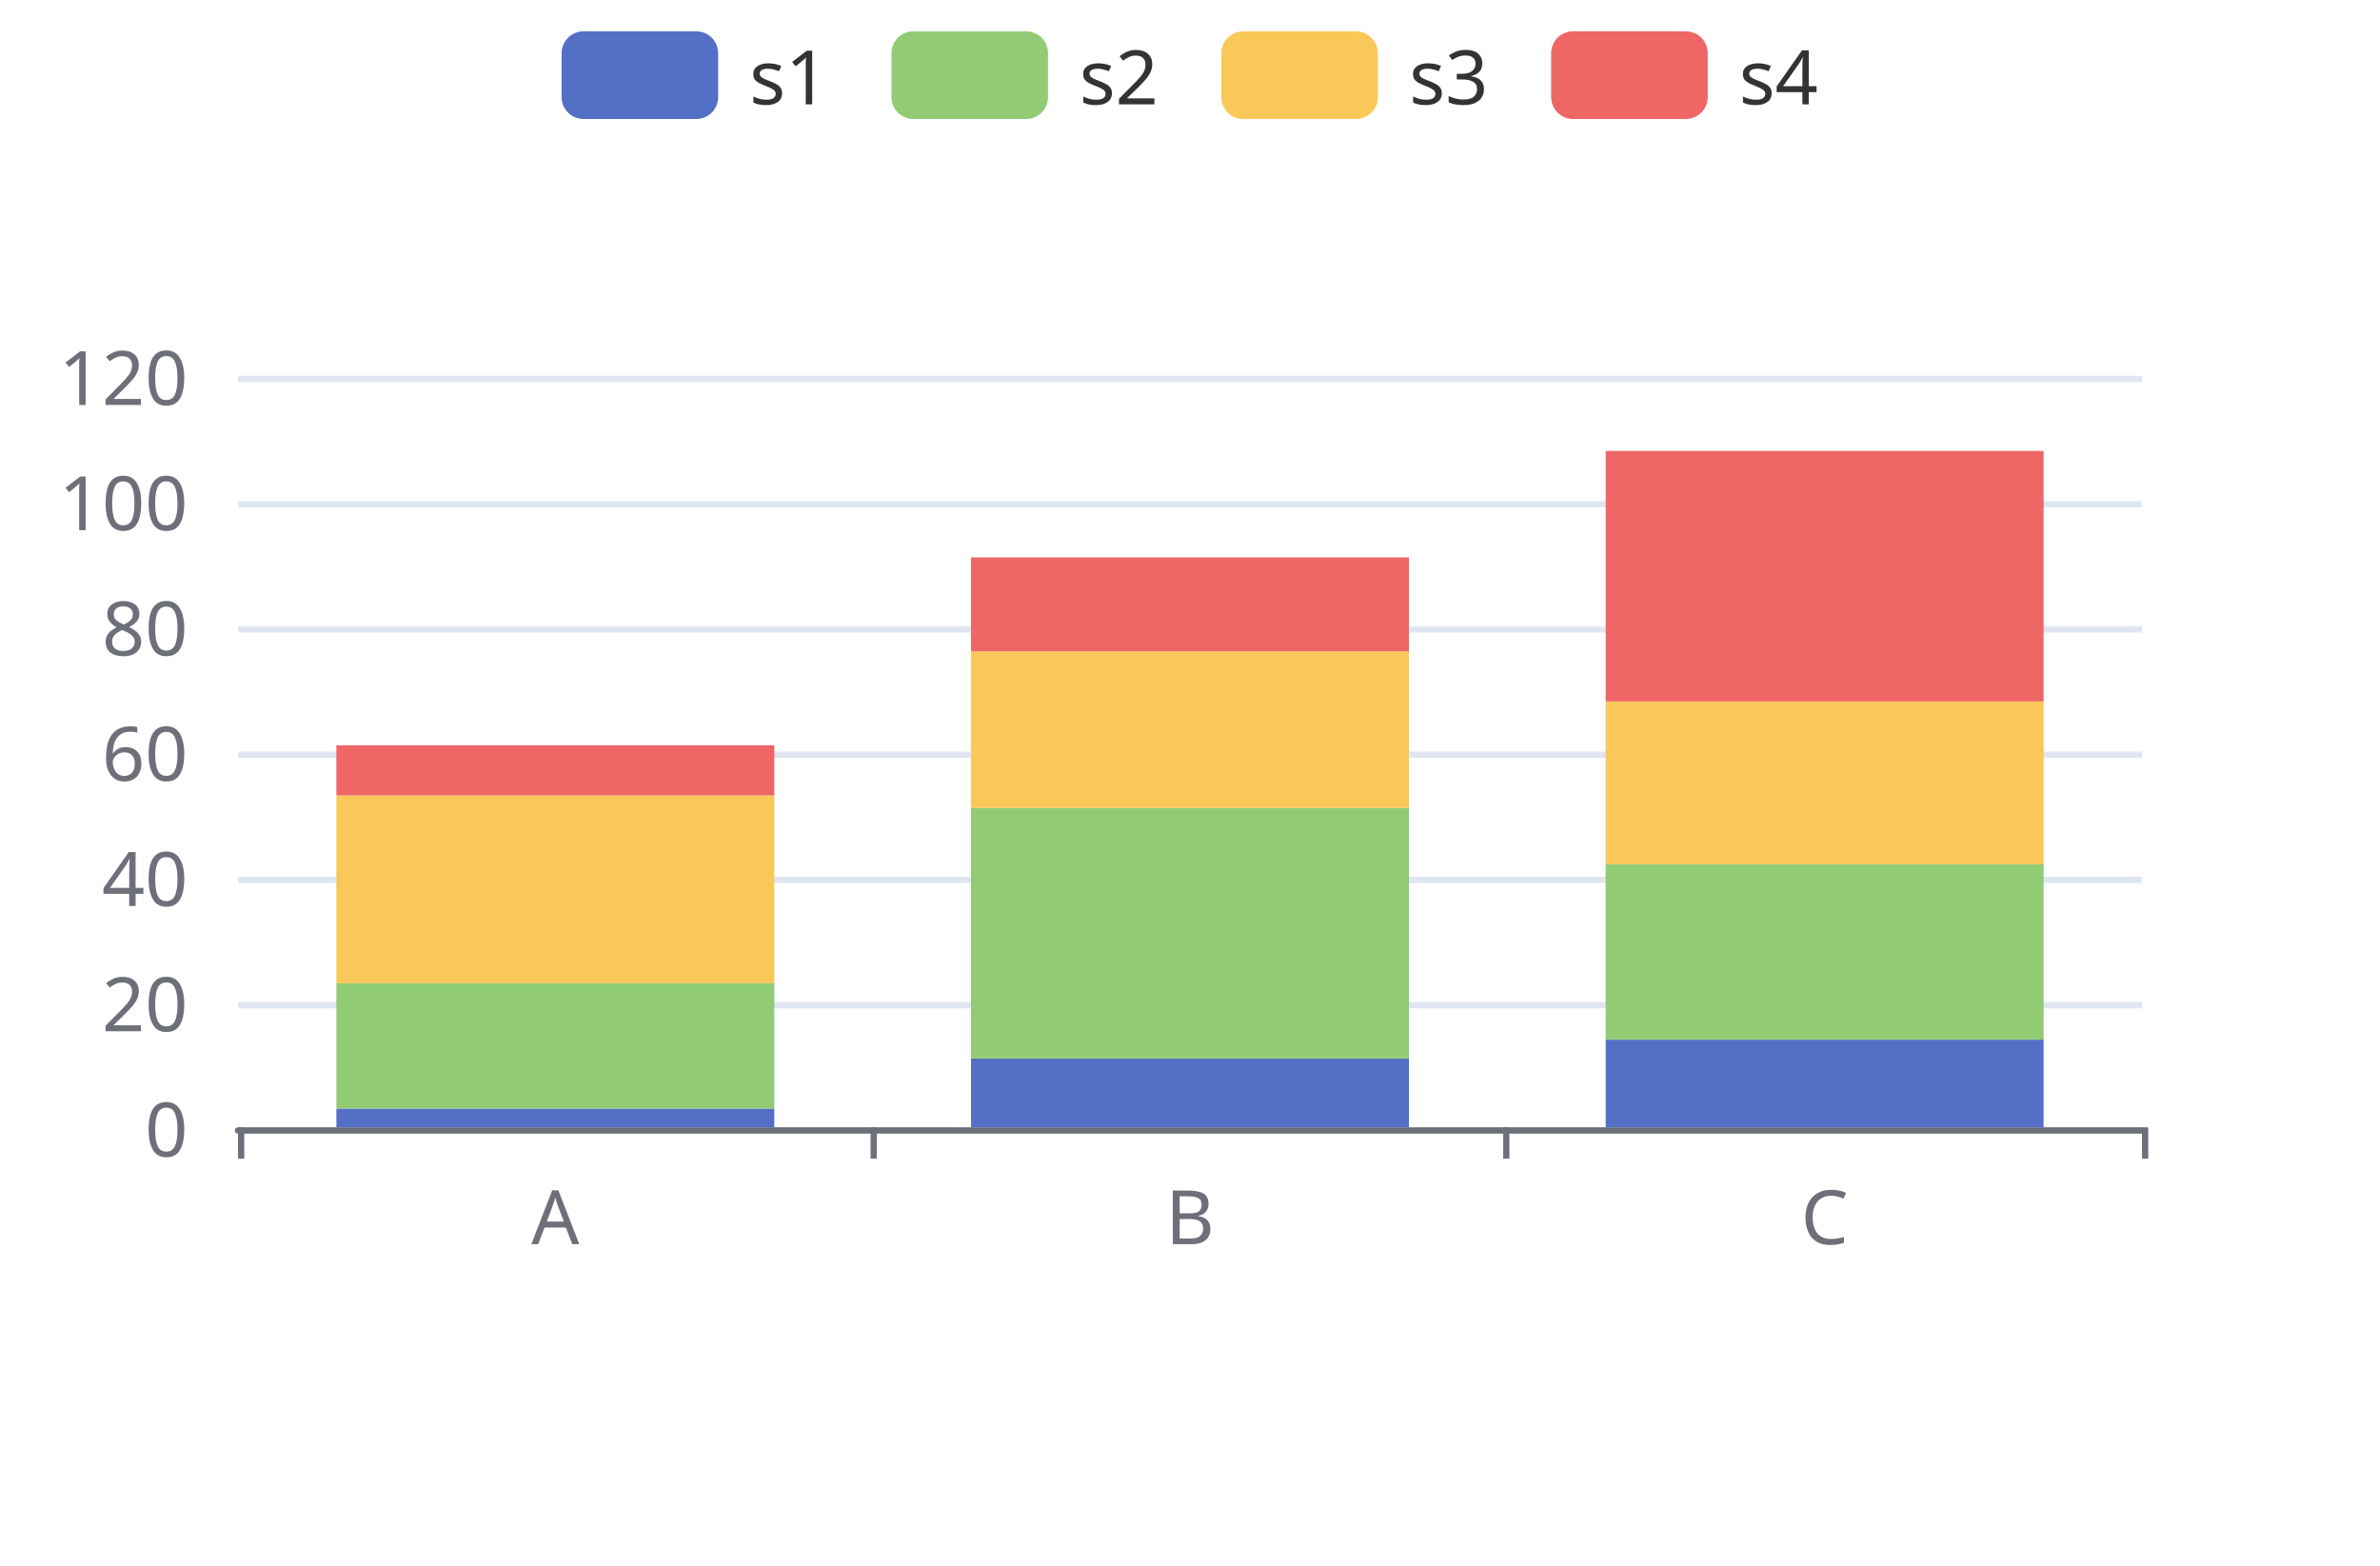
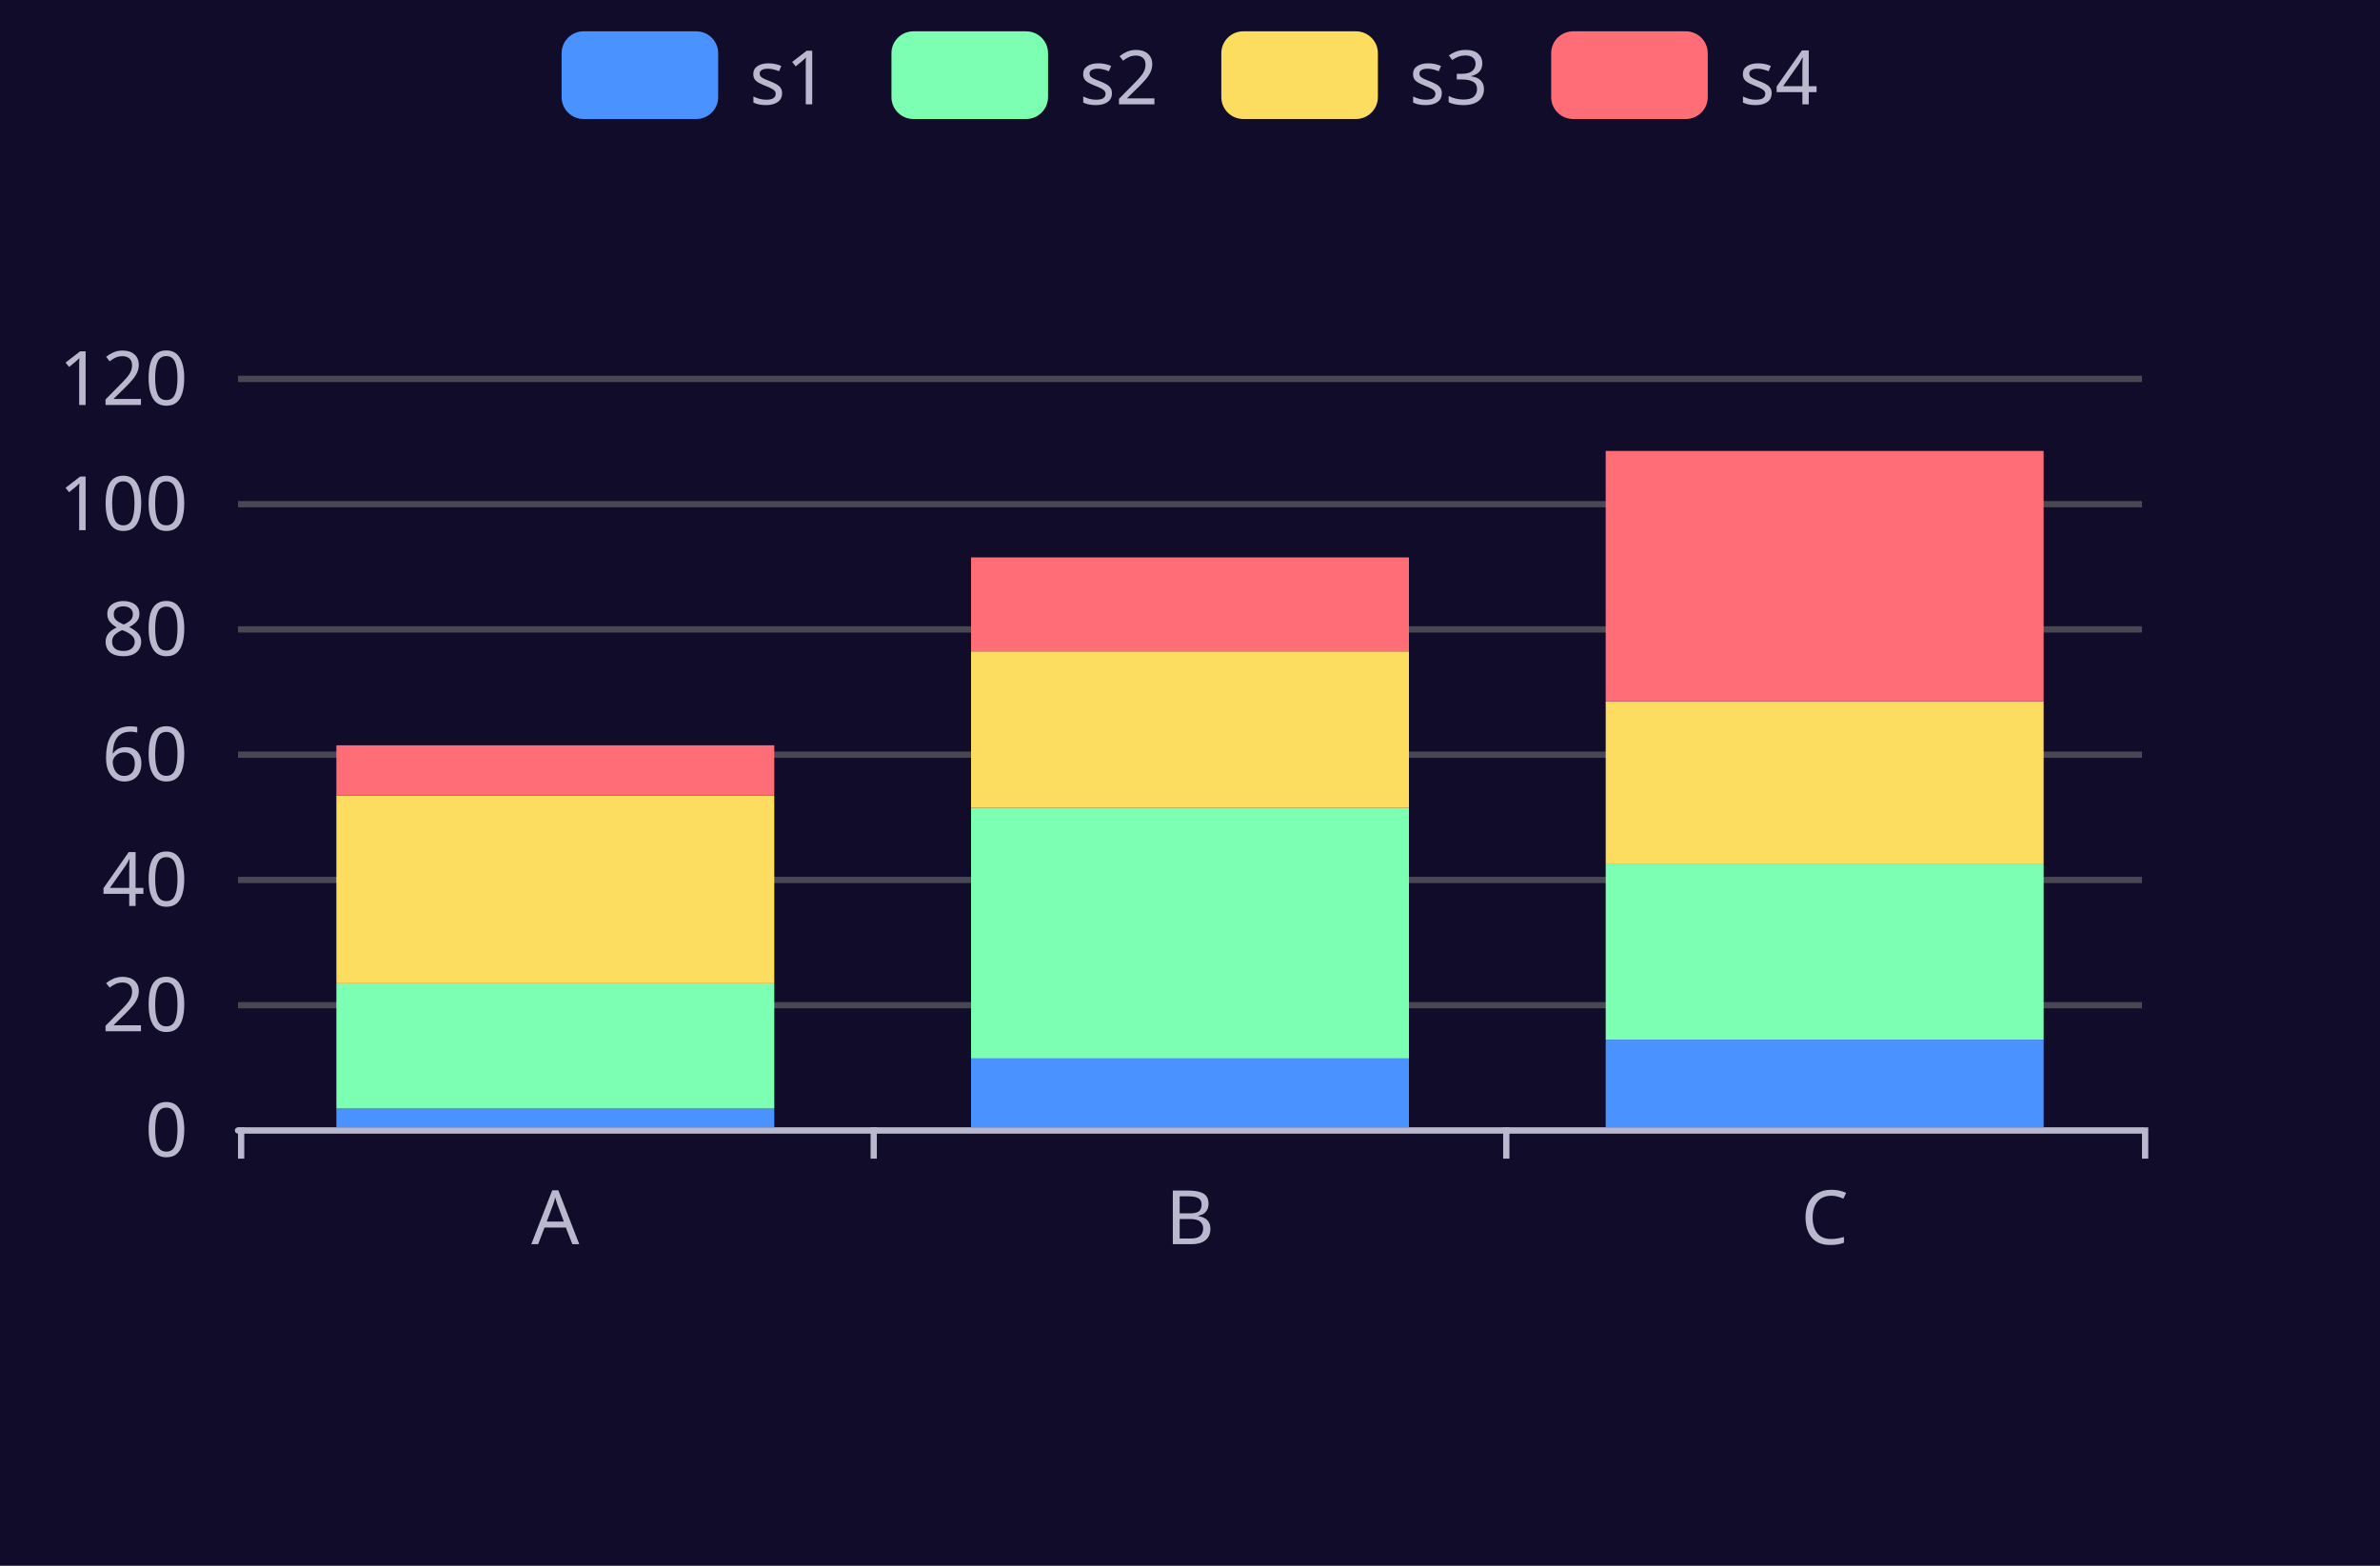
<svg xmlns="http://www.w3.org/2000/svg" width="380" height="250" version="1.1" baseProfile="full" viewBox="0 0 380 250">
-   <rect width="380" height="250" x="0" y="0" fill="none" />
-   <path d="M38 180.5L342 180.5" fill="transparent" stroke="#E0E6F1" class="zr0-cls-0" />
-   <path d="M38 160.5L342 160.5" fill="transparent" stroke="#E0E6F1" class="zr0-cls-0" />
-   <path d="M38 140.5L342 140.5" fill="transparent" stroke="#E0E6F1" class="zr0-cls-0" />
-   <path d="M38 120.5L342 120.5" fill="transparent" stroke="#E0E6F1" class="zr0-cls-0" />
-   <path d="M38 100.5L342 100.5" fill="transparent" stroke="#E0E6F1" class="zr0-cls-0" />
-   <path d="M38 80.5L342 80.5" fill="transparent" stroke="#E0E6F1" class="zr0-cls-0" />
-   <path d="M38 60.5L342 60.5" fill="transparent" stroke="#E0E6F1" class="zr0-cls-0" />
-   <path d="M38 180.5L342 180.5" fill="transparent" stroke="#6E7079" stroke-linecap="round" class="zr0-cls-0" />
-   <path d="M38.5 180L38.5 185" fill="transparent" stroke="#6E7079" class="zr0-cls-0" />
-   <path d="M139.5 180L139.5 185" fill="transparent" stroke="#6E7079" class="zr0-cls-0" />
-   <path d="M240.5 180L240.5 185" fill="transparent" stroke="#6E7079" class="zr0-cls-0" />
-   <path d="M342.5 180L342.5 185" fill="transparent" stroke="#6E7079" class="zr0-cls-0" />
-   <text dominant-baseline="central" text-anchor="end" style="font-size:12px;font-family:sans-serif;" transform="translate(30 180)" fill="#6E7079">0</text>
-   <text dominant-baseline="central" text-anchor="end" style="font-size:12px;font-family:sans-serif;" transform="translate(30 160)" fill="#6E7079">20</text>
-   <text dominant-baseline="central" text-anchor="end" style="font-size:12px;font-family:sans-serif;" transform="translate(30 140)" fill="#6E7079">40</text>
-   <text dominant-baseline="central" text-anchor="end" style="font-size:12px;font-family:sans-serif;" transform="translate(30 120)" fill="#6E7079">60</text>
-   <text dominant-baseline="central" text-anchor="end" style="font-size:12px;font-family:sans-serif;" transform="translate(30 100)" fill="#6E7079">80</text>
-   <text dominant-baseline="central" text-anchor="end" style="font-size:12px;font-family:sans-serif;" transform="translate(30 80)" fill="#6E7079">100</text>
-   <text dominant-baseline="central" text-anchor="end" style="font-size:12px;font-family:sans-serif;" transform="translate(30 60)" fill="#6E7079">120</text>
-   <text dominant-baseline="central" text-anchor="middle" style="font-size:12px;font-family:sans-serif;" y="6" transform="translate(88.6667 188)" fill="#6E7079">A</text>
-   <text dominant-baseline="central" text-anchor="middle" style="font-size:12px;font-family:sans-serif;" y="6" transform="translate(190 188)" fill="#6E7079">B</text>
-   <text dominant-baseline="central" text-anchor="middle" style="font-size:12px;font-family:sans-serif;" y="6" transform="translate(291.3333 188)" fill="#6E7079">C</text>
-   <path d="M53.707 180l69.92 0l0 -3l-69.92 0Z" fill="#5470c6" class="zr0-cls-1" />
-   <path d="M155.04 180l69.92 0l0 -11l-69.92 0Z" fill="#5470c6" class="zr0-cls-1" />
-   <path d="M256.373 180l69.92 0l0 -14l-69.92 0Z" fill="#5470c6" class="zr0-cls-1" />
-   <path d="M53.707 177l69.92 0l0 -20l-69.92 0Z" fill="#91cc75" class="zr0-cls-2" />
-   <path d="M155.04 169l69.92 0l0 -40l-69.92 0Z" fill="#91cc75" class="zr0-cls-2" />
-   <path d="M256.373 166l69.92 0l0 -28l-69.92 0Z" fill="#91cc75" class="zr0-cls-2" />
-   <path d="M53.707 157l69.92 0l0 -30l-69.92 0Z" fill="#fac858" class="zr0-cls-3" />
-   <path d="M155.04 129l69.92 0l0 -25l-69.92 0Z" fill="#fac858" class="zr0-cls-3" />
-   <path d="M256.373 138l69.92 0l0 -26l-69.92 0Z" fill="#fac858" class="zr0-cls-3" />
-   <path d="M53.707 127l69.92 0l0 -8l-69.92 0Z" fill="#ee6666" class="zr0-cls-4" />
-   <path d="M155.04 104l69.92 0l0 -15l-69.92 0Z" fill="#ee6666" class="zr0-cls-4" />
-   <path d="M256.373 112l69.92 0l0 -40l-69.92 0Z" fill="#ee6666" class="zr0-cls-4" />
+   <rect width="380" height="250" x="0" y="0" fill="#100C2A" />
+   <path d="M38 180.5L342 180.5" fill="transparent" stroke="#484753" class="zr0-cls-0" />
+   <path d="M38 160.5L342 160.5" fill="transparent" stroke="#484753" class="zr0-cls-0" />
+   <path d="M38 140.5L342 140.5" fill="transparent" stroke="#484753" class="zr0-cls-0" />
+   <path d="M38 120.5L342 120.5" fill="transparent" stroke="#484753" class="zr0-cls-0" />
+   <path d="M38 100.5L342 100.5" fill="transparent" stroke="#484753" class="zr0-cls-0" />
+   <path d="M38 80.5L342 80.5" fill="transparent" stroke="#484753" class="zr0-cls-0" />
+   <path d="M38 60.5L342 60.5" fill="transparent" stroke="#484753" class="zr0-cls-0" />
+   <path d="M38 180.5L342 180.5" fill="transparent" stroke="#B9B8CE" stroke-linecap="round" class="zr0-cls-0" />
+   <path d="M38.5 180L38.5 185" fill="transparent" stroke="#B9B8CE" class="zr0-cls-0" />
+   <path d="M139.5 180L139.5 185" fill="transparent" stroke="#B9B8CE" class="zr0-cls-0" />
+   <path d="M240.5 180L240.5 185" fill="transparent" stroke="#B9B8CE" class="zr0-cls-0" />
+   <path d="M342.5 180L342.5 185" fill="transparent" stroke="#B9B8CE" class="zr0-cls-0" />
+   <text dominant-baseline="central" text-anchor="end" style="font-size:12px;font-family:sans-serif;" transform="translate(30 180)" fill="#B9B8CE">0</text>
+   <text dominant-baseline="central" text-anchor="end" style="font-size:12px;font-family:sans-serif;" transform="translate(30 160)" fill="#B9B8CE">20</text>
+   <text dominant-baseline="central" text-anchor="end" style="font-size:12px;font-family:sans-serif;" transform="translate(30 140)" fill="#B9B8CE">40</text>
+   <text dominant-baseline="central" text-anchor="end" style="font-size:12px;font-family:sans-serif;" transform="translate(30 120)" fill="#B9B8CE">60</text>
+   <text dominant-baseline="central" text-anchor="end" style="font-size:12px;font-family:sans-serif;" transform="translate(30 100)" fill="#B9B8CE">80</text>
+   <text dominant-baseline="central" text-anchor="end" style="font-size:12px;font-family:sans-serif;" transform="translate(30 80)" fill="#B9B8CE">100</text>
+   <text dominant-baseline="central" text-anchor="end" style="font-size:12px;font-family:sans-serif;" transform="translate(30 60)" fill="#B9B8CE">120</text>
+   <text dominant-baseline="central" text-anchor="middle" style="font-size:12px;font-family:sans-serif;" y="6" transform="translate(88.6667 188)" fill="#B9B8CE">A</text>
+   <text dominant-baseline="central" text-anchor="middle" style="font-size:12px;font-family:sans-serif;" y="6" transform="translate(190 188)" fill="#B9B8CE">B</text>
+   <text dominant-baseline="central" text-anchor="middle" style="font-size:12px;font-family:sans-serif;" y="6" transform="translate(291.3333 188)" fill="#B9B8CE">C</text>
+   <path d="M53.707 180l69.92 0l0 -3l-69.92 0Z" fill="#4992ff" class="zr0-cls-1" />
+   <path d="M155.04 180l69.92 0l0 -11l-69.92 0Z" fill="#4992ff" class="zr0-cls-1" />
+   <path d="M256.373 180l69.92 0l0 -14l-69.92 0Z" fill="#4992ff" class="zr0-cls-1" />
+   <path d="M53.707 177l69.92 0l0 -20l-69.92 0Z" fill="#7cffb2" class="zr0-cls-2" />
+   <path d="M155.04 169l69.92 0l0 -40l-69.92 0Z" fill="#7cffb2" class="zr0-cls-2" />
+   <path d="M256.373 166l69.92 0l0 -28l-69.92 0Z" fill="#7cffb2" class="zr0-cls-2" />
+   <path d="M53.707 157l69.92 0l0 -30l-69.92 0Z" fill="#fddd60" class="zr0-cls-3" />
+   <path d="M155.04 129l69.92 0l0 -25l-69.92 0Z" fill="#fddd60" class="zr0-cls-3" />
+   <path d="M256.373 138l69.92 0l0 -26l-69.92 0Z" fill="#fddd60" class="zr0-cls-3" />
+   <path d="M53.707 127l69.92 0l0 -8l-69.92 0Z" fill="#ff6e76" class="zr0-cls-4" />
+   <path d="M155.04 104l69.92 0l0 -15l-69.92 0Z" fill="#ff6e76" class="zr0-cls-4" />
+   <path d="M256.373 112l69.92 0l0 -40l-69.92 0Z" fill="#ff6e76" class="zr0-cls-4" />
  <path d="M-5 -5l210.667 0l0 24l-210.667 0Z" transform="translate(89.6667 5)" fill="rgb(0,0,0)" fill-opacity="0" stroke="#ccc" stroke-width="0" class="zr0-cls-0" />
-   <path d="M3.5 0L21.5 0A3.5 3.5 0 0 1 25 3.5L25 10.5A3.5 3.5 0 0 1 21.5 14L3.5 14A3.5 3.5 0 0 1 0 10.5L0 3.5A3.5 3.5 0 0 1 3.5 0" transform="translate(89.6667 5)" fill="#5470c6" class="zr0-cls-0" />
-   <text dominant-baseline="central" text-anchor="start" style="font-size:12px;font-family:sans-serif;" x="30" y="7" transform="translate(89.6667 5)" fill="#333">s1</text>
+   <path d="M3.5 0L21.5 0A3.5 3.5 0 0 1 25 3.5L25 10.5A3.5 3.5 0 0 1 21.5 14L3.5 14A3.5 3.5 0 0 1 0 10.5L0 3.5A3.5 3.5 0 0 1 3.5 0" transform="translate(89.6667 5)" fill="#4992ff" class="zr0-cls-0" />
+   <text dominant-baseline="central" text-anchor="start" style="font-size:12px;font-family:sans-serif;" x="30" y="7" transform="translate(89.6667 5)" fill="#B9B8CE">s1</text>
  <path d="M0 0l42.667 0l0 14l-42.667 0Z" transform="translate(89.6667 5)" fill="transparent" class="zr0-cls-5" />
-   <path d="M3.5 0L21.5 0A3.5 3.5 0 0 1 25 3.5L25 10.5A3.5 3.5 0 0 1 21.5 14L3.5 14A3.5 3.5 0 0 1 0 10.5L0 3.5A3.5 3.5 0 0 1 3.5 0" transform="translate(142.3333 5)" fill="#91cc75" class="zr0-cls-0" />
-   <text dominant-baseline="central" text-anchor="start" style="font-size:12px;font-family:sans-serif;" x="30" y="7" transform="translate(142.3333 5)" fill="#333">s2</text>
+   <path d="M3.5 0L21.5 0A3.5 3.5 0 0 1 25 3.5L25 10.5A3.5 3.5 0 0 1 21.5 14L3.5 14A3.5 3.5 0 0 1 0 10.5L0 3.5A3.5 3.5 0 0 1 3.5 0" transform="translate(142.3333 5)" fill="#7cffb2" class="zr0-cls-0" />
+   <text dominant-baseline="central" text-anchor="start" style="font-size:12px;font-family:sans-serif;" x="30" y="7" transform="translate(142.3333 5)" fill="#B9B8CE">s2</text>
  <path d="M0 0l42.667 0l0 14l-42.667 0Z" transform="translate(142.3333 5)" fill="transparent" class="zr0-cls-5" />
-   <path d="M3.5 0L21.5 0A3.5 3.5 0 0 1 25 3.5L25 10.5A3.5 3.5 0 0 1 21.5 14L3.5 14A3.5 3.5 0 0 1 0 10.5L0 3.5A3.5 3.5 0 0 1 3.5 0" transform="translate(195 5)" fill="#fac858" class="zr0-cls-0" />
-   <text dominant-baseline="central" text-anchor="start" style="font-size:12px;font-family:sans-serif;" x="30" y="7" transform="translate(195 5)" fill="#333">s3</text>
+   <path d="M3.5 0L21.5 0A3.5 3.5 0 0 1 25 3.5L25 10.5A3.5 3.5 0 0 1 21.5 14L3.5 14A3.5 3.5 0 0 1 0 10.5L0 3.5A3.5 3.5 0 0 1 3.5 0" transform="translate(195 5)" fill="#fddd60" class="zr0-cls-0" />
+   <text dominant-baseline="central" text-anchor="start" style="font-size:12px;font-family:sans-serif;" x="30" y="7" transform="translate(195 5)" fill="#B9B8CE">s3</text>
  <path d="M0 0l42.667 0l0 14l-42.667 0Z" transform="translate(195 5)" fill="transparent" class="zr0-cls-5" />
-   <path d="M3.5 0L21.5 0A3.5 3.5 0 0 1 25 3.5L25 10.5A3.5 3.5 0 0 1 21.5 14L3.5 14A3.5 3.5 0 0 1 0 10.5L0 3.5A3.5 3.5 0 0 1 3.5 0" transform="translate(247.6667 5)" fill="#ee6666" class="zr0-cls-0" />
-   <text dominant-baseline="central" text-anchor="start" style="font-size:12px;font-family:sans-serif;" x="30" y="7" transform="translate(247.6667 5)" fill="#333">s4</text>
+   <path d="M3.5 0L21.5 0A3.5 3.5 0 0 1 25 3.5L25 10.5A3.5 3.5 0 0 1 21.5 14L3.5 14A3.5 3.5 0 0 1 0 10.5L0 3.5A3.5 3.5 0 0 1 3.5 0" transform="translate(247.6667 5)" fill="#ff6e76" class="zr0-cls-0" />
+   <text dominant-baseline="central" text-anchor="start" style="font-size:12px;font-family:sans-serif;" x="30" y="7" transform="translate(247.6667 5)" fill="#B9B8CE">s4</text>
  <path d="M0 0l42.667 0l0 14l-42.667 0Z" transform="translate(247.6667 5)" fill="transparent" class="zr0-cls-5" />
  <style>
.zr0-cls-0:hover {
pointer-events:none;
}
.zr0-cls-1:hover {
cursor:pointer;
- fill:rgba(92,123,217,1);
+ fill:rgba(80,160,255,1);
}
.zr0-cls-2:hover {
cursor:pointer;
- fill:rgba(159,224,128,1);
+ fill:rgba(136,255,195,1);
}
.zr0-cls-3:hover {
cursor:pointer;
- fill:rgba(255,220,96,1);
+ fill:rgba(255,243,105,1);
}
.zr0-cls-4:hover {
cursor:pointer;
- fill:rgba(255,112,112,1);
+ fill:rgba(255,121,129,1);
}
.zr0-cls-5:hover {
cursor:pointer;
fill:rgba(0,0,0,0);
}



</style>
</svg>
